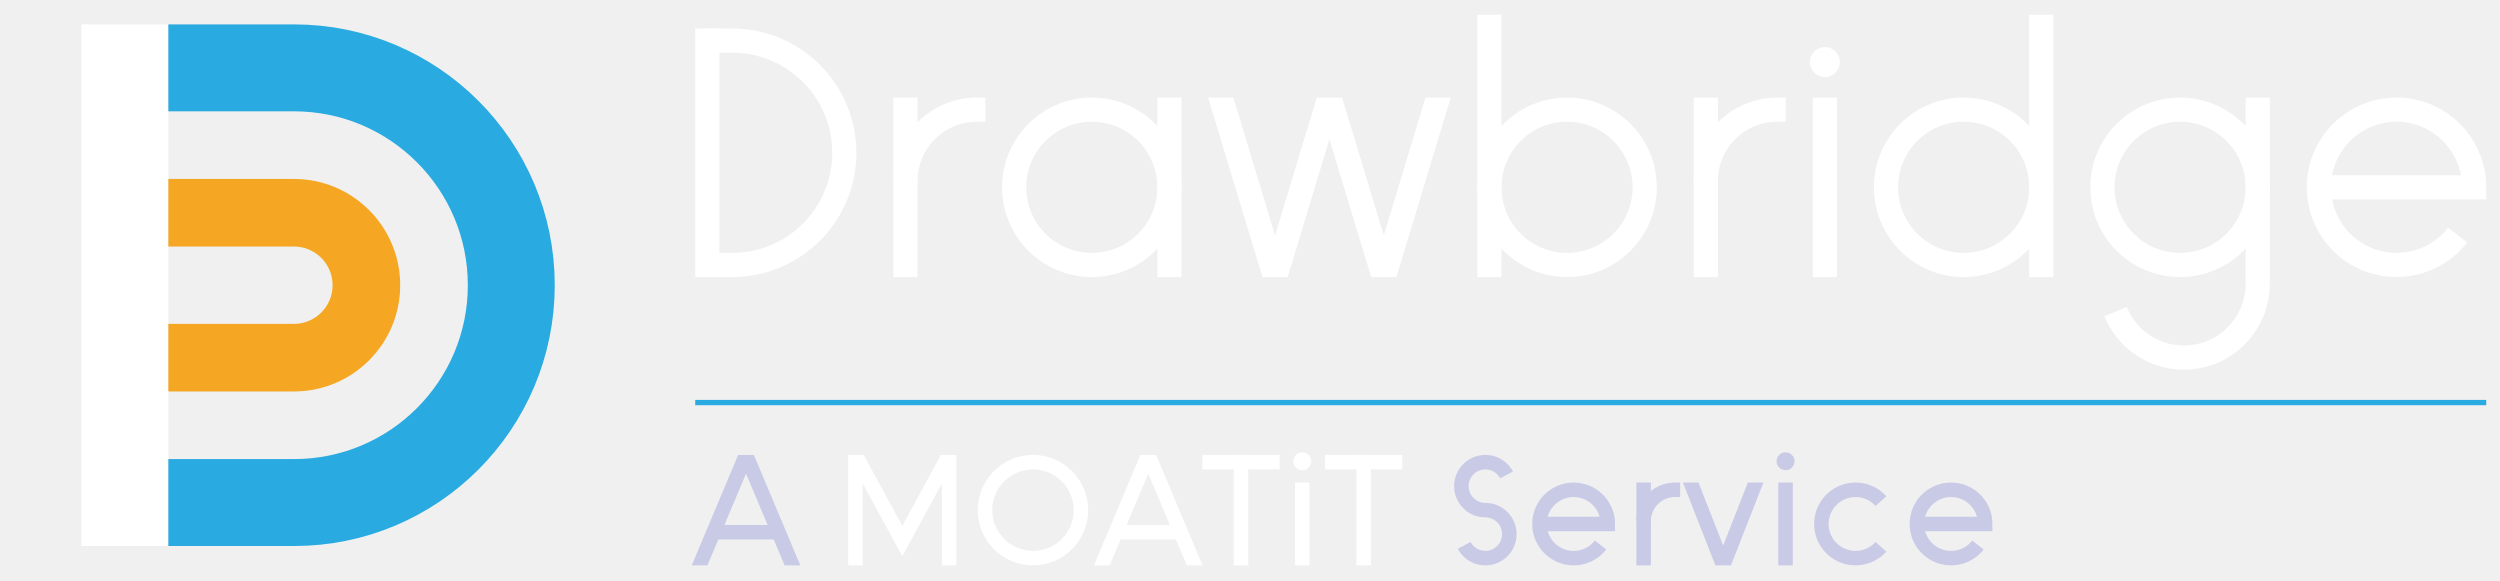
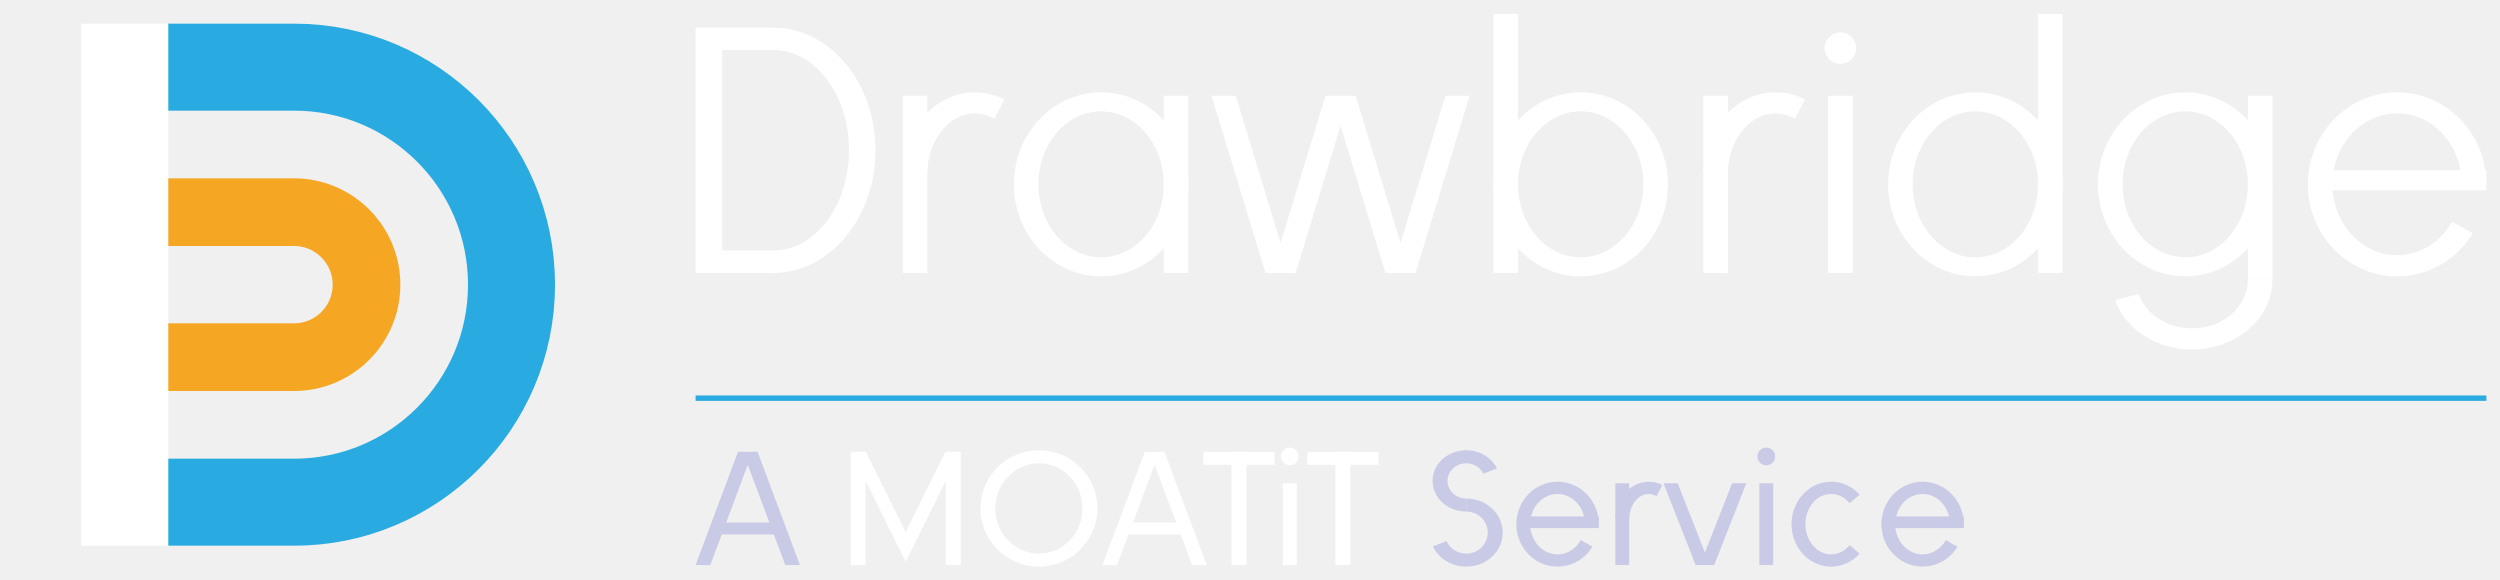
- <svg xmlns="http://www.w3.org/2000/svg" viewBox="0 0 724.37 167.54" width="724" height="168" role="img" aria-label="Drawbridge, A MOATiT Service">
-   <g transform="translate(4.00 -7.20) scale(2.7989)">
+ <svg xmlns="http://www.w3.org/2000/svg" viewBox="0 0 733.76 169.74" width="734" height="170" role="img" aria-label="Drawbridge, A MOATiT Service">
+   <g transform="translate(4.00 -7.35) scale(2.8375)">
    <rect x="7" y="5" width="9" height="54" fill="#FFFFFF" />
    <path d="M16 9.5 H29 A22.5 22.5 0 0 1 29 54.5 H16" fill="none" stroke="#29AAE1" stroke-width="9" />
    <path d="M16 24.5 H29 A7.5 7.5 0 0 1 29 39.5 H16" fill="none" stroke="#F5A623" stroke-width="7" />
  </g>
-   <g transform="translate(201.44 80.00)">
-     <g style="color:#FFFFFF" color="#FFFFFF">
-       <defs>
-         <clipPath id="c5">
-           <rect x="-14.00" y="-52.00" width="98.00" height="52.00" />
-         </clipPath>
-       </defs>
-       <g fill="none" stroke="currentColor" stroke-width="7.00" stroke-linecap="butt" stroke-linejoin="miter" stroke-miterlimit="10">
-         <g transform="translate(0.00 0)">
-           <path d="M3.50,-72.00 V0" />
-           <path d="M3.50,-68.50 H10.70 A32.50,32.50 0 0 1 10.70,-3.50 H3.50" />
-         </g>
-         <g transform="translate(57.41 0)">
-           <path d="M3.50,-52.00 V0" />
-           <path d="M3.50,-27.80 A20.70,20.70 0 0 1 24.20,-48.50 h2.45" />
-         </g>
-         <g transform="translate(88.91 0)">
-           <path d="M3.50,-26.00 A22.50,22.50 0 1 0 48.50,-26.00 A22.50,22.50 0 1 0 3.50,-26.00" />
-           <path d="M48.50,-52.00 V0" />
-         </g>
-         <g transform="translate(148.76 0)">
-           <g clip-path="url(#c5)">
-             <path d="M1.07,-60.04 L19.25,0.00 L35.00,-52.00 L50.75,0.00 L68.93,-60.04" />
-           </g>
-         </g>
-         <g transform="translate(226.61 0)">
-           <path d="M3.50,-76.00 V0" />
-           <path d="M3.50,-26.00 A22.50,22.50 0 1 0 48.50,-26.00 A22.50,22.50 0 1 0 3.50,-26.00" />
-         </g>
-         <g transform="translate(289.32 0)">
-           <path d="M3.50,-52.00 V0" />
-           <path d="M3.50,-27.80 A20.70,20.70 0 0 1 24.20,-48.50 h2.45" />
-         </g>
-         <g transform="translate(323.81 0)">
-           <path d="M3.50,-52.00 V0" />
-           <path d="M-0.84,-62.29 A4.34,4.34 0 1 0 7.84,-62.29 A4.34,4.34 0 1 0 -0.84,-62.29" stroke="none" fill="currentColor" />
-         </g>
-         <g transform="translate(341.52 0)">
-           <path d="M3.50,-26.00 A22.50,22.50 0 1 0 48.50,-26.00 A22.50,22.50 0 1 0 3.50,-26.00" />
-           <path d="M48.50,-76.00 V0" />
-         </g>
-         <g transform="translate(404.23 0)">
-           <path d="M3.50,-26.00 A22.50,22.50 0 1 0 48.50,-26.00 A22.50,22.50 0 1 0 3.50,-26.00" />
-           <path d="M48.50,-52.00 V2.00 A21.38,21.38 0 0 1 7.31,10.01" />
-         </g>
-         <g transform="translate(466.94 0)">
-           <path d="M3.50,-26.00 H48.50 A22.50,22.50 0 1 0 43.73,-12.15" />
-         </g>
+   <g transform="translate(204.16 80.00)">
+     <g fill="#FFFFFF" transform="scale(0.1 -0.1)">
+       <path fill-rule="evenodd" d="M0 0 H228 A300 360 0 0 1 228 720 H0 Z M77.8 65.7 H228 A222.2 294.3 0 0 1 228 654.3 H77.8 Z" />
+       <path d="M608 0 H680 V520 H608 Z" />
+       <path d="M608.1 298.4 A212 240 0 0 0 906.2 509.3 L876.9 452.6 A140 178 0 0 1 680.1 296.2 Z" />
+       <path fill-rule="evenodd" d="M1446.2 260 A256 270 0 0 1 934.2 260 A256 270 0 0 1 1446.2 260 Z M1374.2 260 A184 214.2 0 0 1 1006.2 260 A184 214.2 0 0 1 1374.2 260 Z" />
+       <path d="M1374.2 0 H1446.2 V520 H1374.2 Z" />
+       <path d="M1585.3 520 L1717 88 L1848.7 520 L1937.3 520 L2069 88 L2200.7 520 L2271.8 520 L2113.3 0 L2024.7 0 L1893 432 L1761.3 0 L1672.7 0 L1514.2 520 Z" />
+       <path d="M2341.8 0 H2413.8 V760 H2341.8 Z" />
+       <path fill-rule="evenodd" d="M2853.8 260 A256 270 0 0 1 2341.8 260 A256 270 0 0 1 2853.8 260 Z M2781.8 260 A184 214.2 0 0 1 2413.8 260 A184 214.2 0 0 1 2781.8 260 Z" />
+       <path d="M2957.8 0 H3029.8 V520 H2957.8 Z" />
+       <path d="M2957.9 298.4 A212 240 0 0 0 3256 509.3 L3226.7 452.6 A140 178 0 0 1 3029.9 296.2 Z" />
+       <path d="M3324.1 0 H3396.1 V520 H3324.1 Z" />
+       <path d="M3406.2 659.7 A46.1 46.1 0 0 1 3314 659.7 A46.1 46.1 0 0 1 3406.2 659.7 Z" />
+       <path fill-rule="evenodd" d="M4012.1 260 A256 270 0 0 1 3500.1 260 A256 270 0 0 1 4012.1 260 Z M3940.1 260 A184 214.2 0 0 1 3572.1 260 A184 214.2 0 0 1 3940.1 260 Z" />
+       <path d="M3940.1 0 H4012.1 V760 H3940.1 Z" />
+       <path fill-rule="evenodd" d="M4628.1 260 A256 270 0 0 1 4116.1 260 A256 270 0 0 1 4628.1 260 Z M4556.1 260 A184 214.2 0 0 1 4188.1 260 A184 214.2 0 0 1 4556.1 260 Z" />
+       <path d="M4556.1 -20 H4628.1 V520 H4556.1 Z" />
+       <path d="M4628.1 -20 A236 205 0 0 0 4166.4 -79.9 L4235.3 -61.8 A164 143 0 0 1 4556.1 -20 Z" />
+       <path d="M5256.1 260 A262 270 0 1 1 5216.3 116.9 L5155.2 149.8 A190 208 0 1 0 5184.1 260 Z" />
+       <path d="M4768.1 242.6 H5256.1 V301.4 H4768.1 Z" />
+     </g>
+   </g>
+   <rect x="204.16" y="115.97" width="525.61" height="1.58" fill="#29AAE1" />
+   <g transform="translate(204.16 165.74)">
+     <g fill="#C9CAE6" transform="scale(0.04615 -0.04615)">
+       <path d="M0 0 L269.4 720 L394.2 720 L663.6 0 L570.3 0 L331.8 637.4 L93.3 0 Z" />
+       <path d="M119.4 194.4 H544.2 V270.5 H119.4 Z" />
+     </g>
+     <g transform="translate(45.51 0)">
+       <g fill="#FFFFFF" transform="scale(0.04615 -0.04615)">
+         <path d="M0 0 H95 V720 H0 Z" />
+         <path d="M605 0 H700 V720 H605 Z" />
+         <path d="M97.3 720 L350 209.8 L602.7 720 L696.5 720 L350 20.6 L3.5 720 Z" />
+         <path fill-rule="evenodd" d="M1569.4 360 A372 370 0 0 1 825.4 360 A372 370 0 0 1 1569.4 360 Z M1474.4 360 A277 287.3 0 0 1 920.4 360 A277 287.3 0 0 1 1474.4 360 Z" />
+         <path d="M1601.2 0 L1870.6 720 L1995.4 720 L2264.8 0 L2171.5 0 L1933 637.4 L1694.5 0 Z" />
+         <path d="M1720.6 194.4 H2145.4 V270.5 H1720.6 Z" />
+         <path d="M2243.4 637.3 H2695.4 V720 H2243.4 Z" />
+         <path d="M2421.9 0 H2516.9 V720 H2421.9 Z" />
+         <path d="M2748.8 0 H2836.8 V520 H2748.8 Z" />
+         <path d="M2849.1 690.7 A56.3 56.3 0 0 1 2736.5 690.7 A56.3 56.3 0 0 1 2849.1 690.7 Z" />
+         <path d="M2904.2 637.3 H3356.2 V720 H2904.2 Z" />
+         <path d="M3082.7 0 H3177.7 V720 H3082.7 Z" />
      </g>
    </g>
-   </g>
-   <rect x="201.44" y="115.60" width="518.94" height="1.54" fill="#29AAE1" />
-   <g transform="translate(201.44 163.54)">
-     <g style="color:#C9CAE6" color="#C9CAE6">
-       <defs>
-         <clipPath id="c6">
-           <rect x="-8.40" y="-32.00" width="46.24" height="32.00" />
-         </clipPath>
-       </defs>
-       <g fill="none" stroke="currentColor" stroke-width="4.20" stroke-linecap="butt" stroke-linejoin="miter" stroke-miterlimit="10">
-         <g transform="translate(0.00 0)">
-           <g clip-path="url(#c6)">
-             <path d="M-0.69,4.65 L14.72,-32.00 L30.13,4.65" />
-             <path d="M5.30,-9.60 H24.14" />
-           </g>
-         </g>
-       </g>
-     </g>
-     <g transform="translate(44.32 0)">
-       <g style="color:#FFFFFF" color="#FFFFFF">
-         <defs>
-           <clipPath id="c7">
-             <rect x="-8.40" y="-32.00" width="48.16" height="32.00" />
-           </clipPath>
-           <clipPath id="c8">
-             <rect x="-8.40" y="-32.00" width="46.24" height="32.00" />
-           </clipPath>
-         </defs>
-         <g fill="none" stroke="currentColor" stroke-width="4.20" stroke-linecap="butt" stroke-linejoin="miter" stroke-miterlimit="10">
-           <g transform="translate(0.00 0)">
-             <g clip-path="url(#c7)">
-               <path d="M2.10,4.20 L2.10,-32.00 L15.68,-7.04 L29.26,-32.00 L29.26,4.20" />
-             </g>
-           </g>
-           <g transform="translate(37.54 0)">
-             <path d="M2.10,-16.00 A13.90,13.90 0 1 0 29.90,-16.00 A13.90,13.90 0 1 0 2.10,-16.00" />
-           </g>
-           <g transform="translate(72.22 0)">
-             <g clip-path="url(#c8)">
-               <path d="M-0.69,4.65 L14.72,-32.00 L30.13,4.65" />
-               <path d="M5.30,-9.60 H24.14" />
-             </g>
-           </g>
-           <g transform="translate(102.62 0)">
-             <path d="M0,-29.90 H22.40" />
-             <path d="M11.20,-32.00 V0" />
-           </g>
-           <g transform="translate(129.48 0)">
-             <path d="M2.10,-24.00 V0" />
-             <path d="M-0.50,-30.17 A2.60,2.60 0 1 0 4.70,-30.17 A2.60,2.60 0 1 0 -0.50,-30.17" stroke="none" fill="currentColor" />
-           </g>
-           <g transform="translate(138.15 0)">
-             <path d="M0,-29.90 H22.40" />
-             <path d="M11.20,-32.00 V0" />
-           </g>
-         </g>
-       </g>
-     </g>
-     <g transform="translate(219.75 0)">
-       <g style="color:#C9CAE6" color="#C9CAE6">
-         <defs>
-           <clipPath id="c9">
-             <rect x="-8.40" y="-24.00" width="39.81" height="24.00" />
-           </clipPath>
-         </defs>
-         <g fill="none" stroke="currentColor" stroke-width="4.20" stroke-linecap="butt" stroke-linejoin="miter" stroke-miterlimit="10">
-           <g transform="translate(0.00 0)">
-             <path d="M15.33,-26.21 A6.95,6.95 0 1 0 9.19,-16.00 A6.95,6.95 0 1 1 3.05,-5.79" />
-           </g>
-           <g transform="translate(22.77 0)">
-             <path d="M2.10,-12.00 H21.90 A9.90,9.90 0 1 0 19.80,-5.90" />
-           </g>
-           <g transform="translate(52.95 0)">
-             <path d="M2.10,-24.00 V0" />
-             <path d="M2.10,-12.79 A9.11,9.11 0 0 1 11.21,-21.90 h1.47" />
-           </g>
-           <g transform="translate(66.59 0)">
-             <g clip-path="url(#c9)">
-               <path d="M0.26,-28.69 L11.50,0.00 L22.75,-28.69" />
-             </g>
-           </g>
-           <g transform="translate(94.07 0)">
-             <path d="M2.10,-24.00 V0" />
-             <path d="M-0.50,-30.17 A2.60,2.60 0 1 0 4.70,-30.17 A2.60,2.60 0 1 0 -0.50,-30.17" stroke="none" fill="currentColor" />
-           </g>
-           <g transform="translate(104.45 0)">
-             <path d="M19.36,-18.62 A9.90,9.90 0 1 0 19.36,-5.38" />
-           </g>
-           <g transform="translate(132.12 0)">
-             <path d="M2.10,-12.00 H21.90 A9.90,9.90 0 1 0 19.80,-5.90" />
-           </g>
-         </g>
+     <g transform="translate(215.29 0)">
+       <g fill="#C9CAE6" transform="scale(0.04615 -0.04615)">
+         <path d="M431.5 614.4 A214 194.9 0 1 1 236 340.3 L236 422.9 A119 112.2 0 1 0 344.7 580.8 Z" />
+         <path d="M236 422.9 A232 216.5 0 1 0 24.1 118.4 L110.9 152.1 A137 133.8 0 1 1 236 340.3 Z" />
+         <path d="M1078.9 260 A262 270 0 1 1 1039.1 116.9 L964.5 158.3 A174 192 0 1 0 990.9 260 Z" />
+         <path d="M598.9 234.9 H1078.9 V309.1 H598.9 Z" />
+         <path d="M1184.6 0 H1272.6 V520 H1184.6 Z" />
+         <path d="M1184.7 298.4 A212 240 0 0 0 1482.8 509.3 L1447 438 A124 162 0 0 1 1272.7 295.7 Z" />
+         <path d="M1581.1 520 L1754.1 79.6 L1927.1 520 L2017.4 520 L1813.1 0 L1695.1 0 L1490.8 520 Z" />
+         <path d="M2100.3 0 H2188.3 V520 H2100.3 Z" />
+         <path d="M2200.6 690.7 A56.3 56.3 0 0 1 2088 690.7 A56.3 56.3 0 0 1 2200.6 690.7 Z" />
+         <path d="M2738 447.6 A252 270 0 1 1 2738 72.4 L2674.7 126.6 A164 192 0 1 0 2674.7 393.4 Z" />
+         <path d="M3400.4 260 A262 270 0 1 1 3360.6 116.9 L3286 158.3 A174 192 0 1 0 3312.4 260 Z" />
+         <path d="M2920.4 234.9 H3400.4 V309.1 H2920.4 Z" />
      </g>
    </g>
  </g>
</svg>
